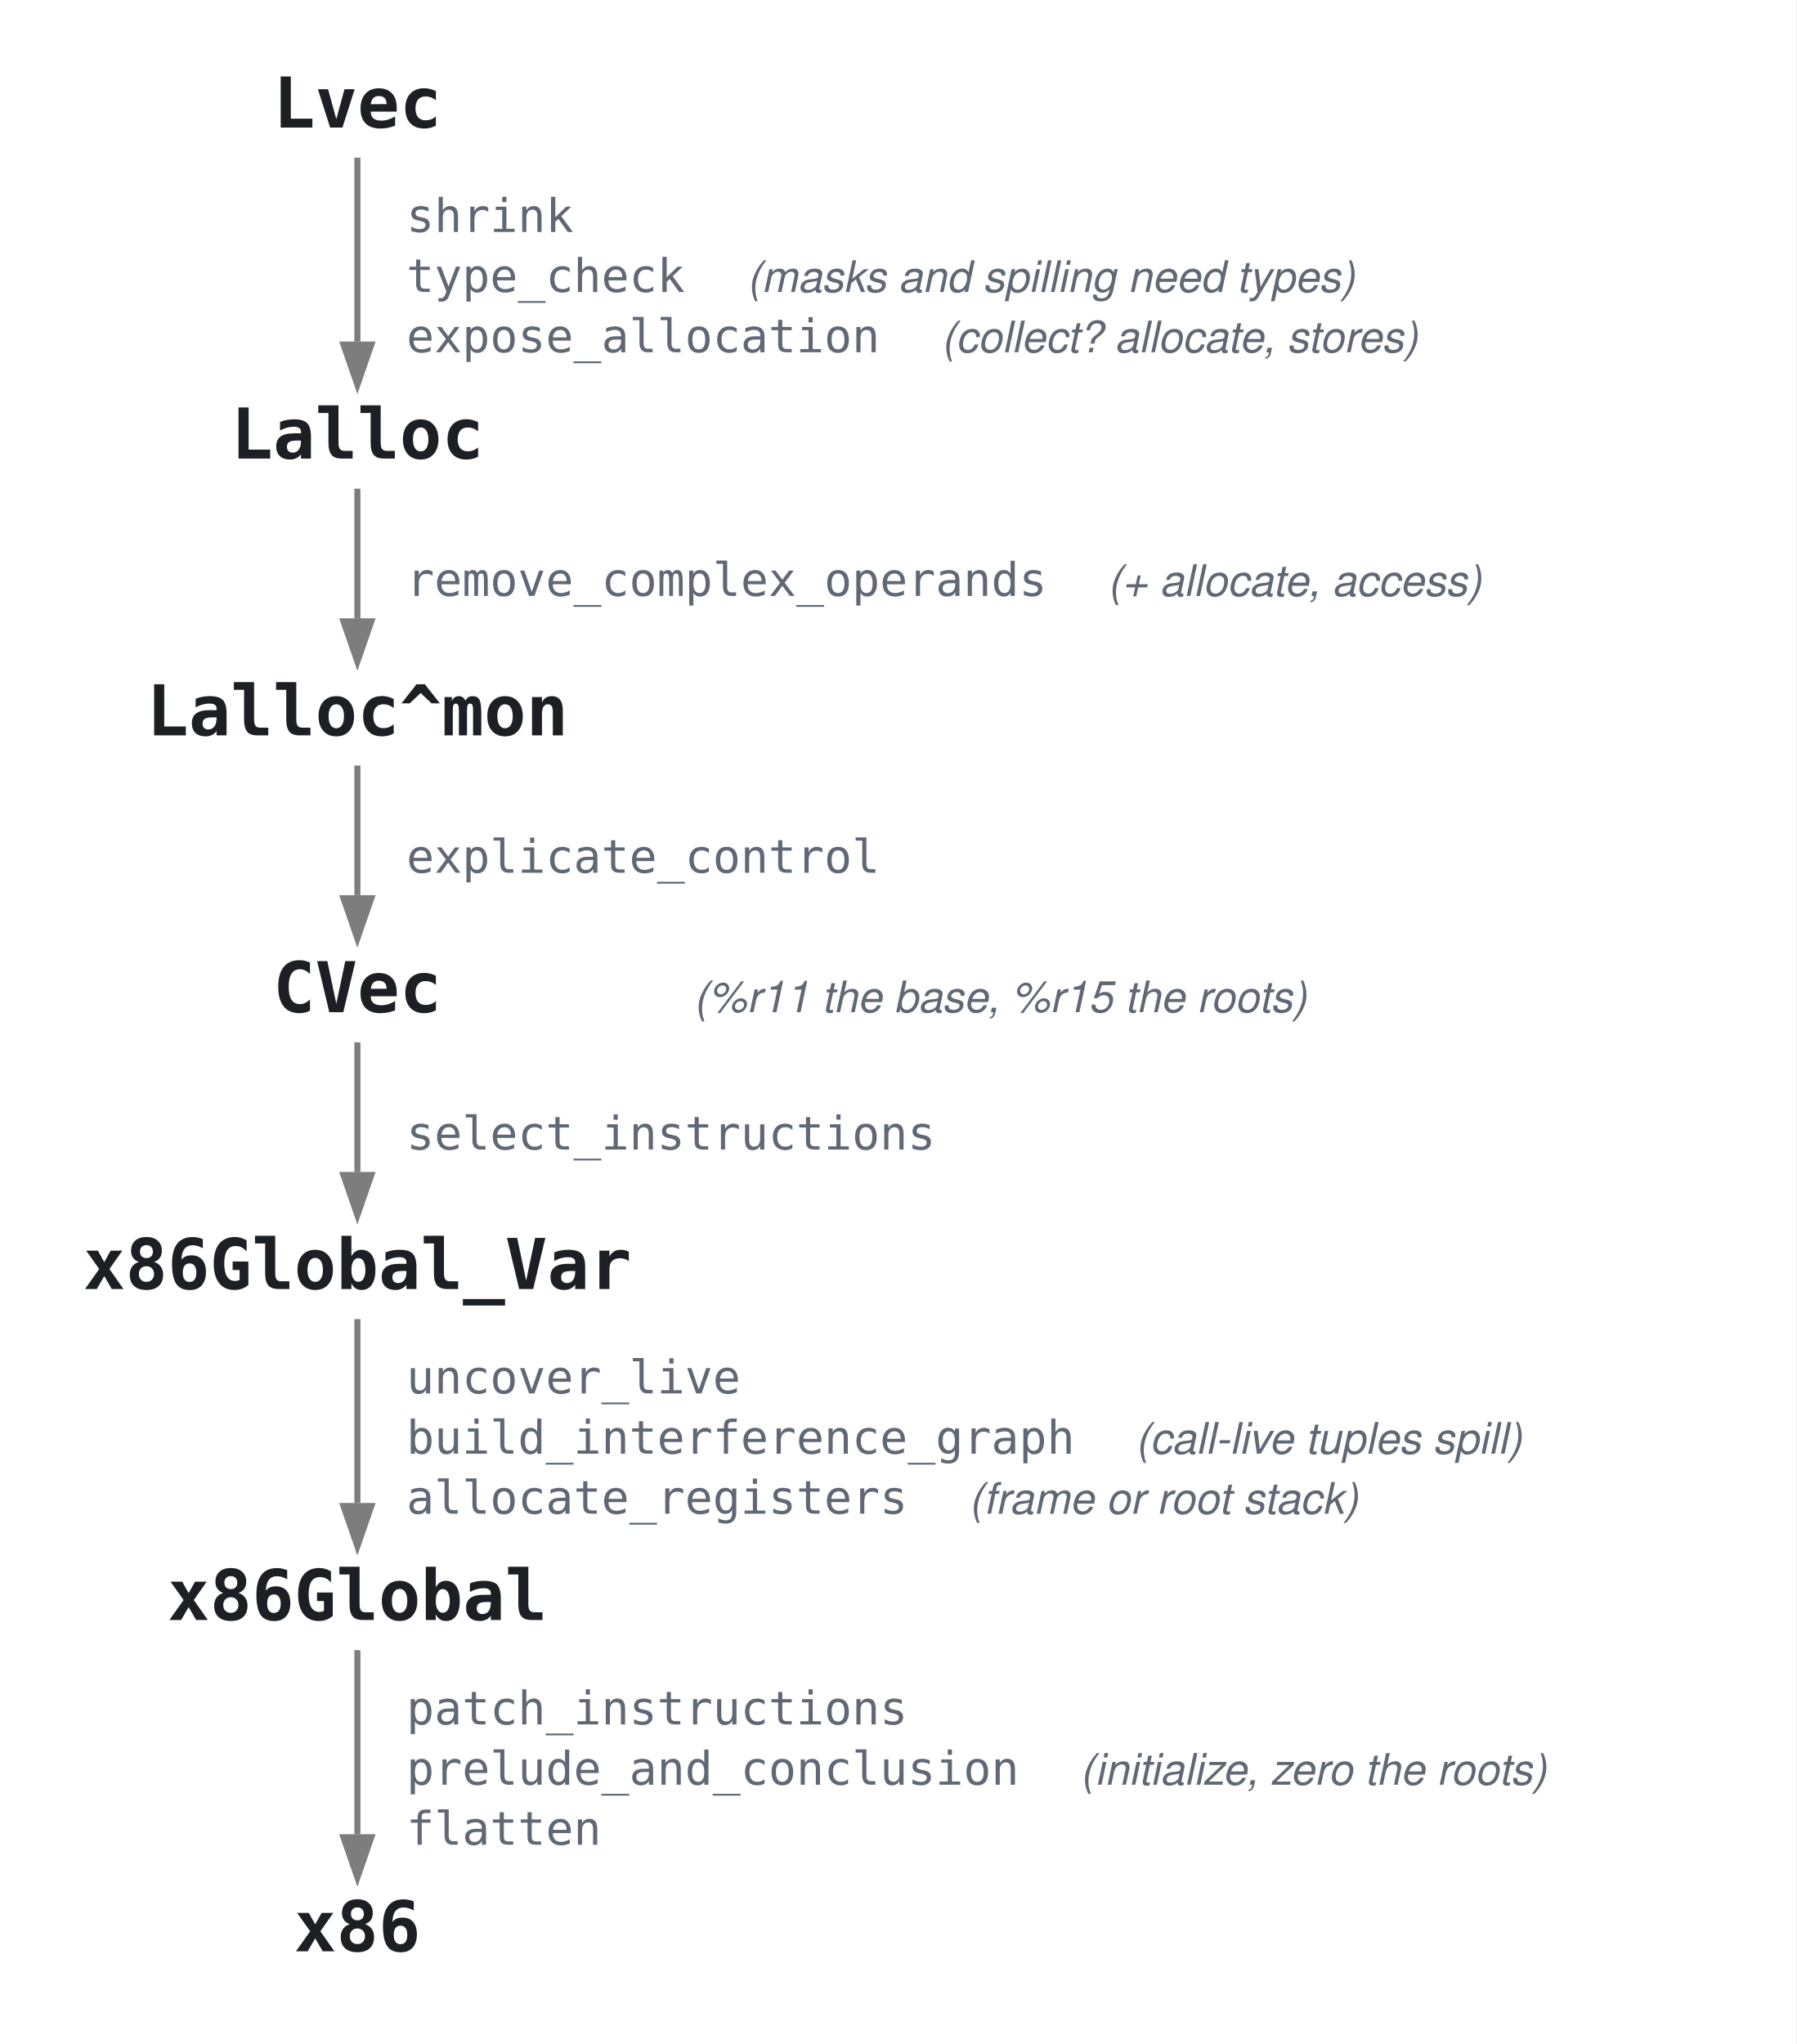
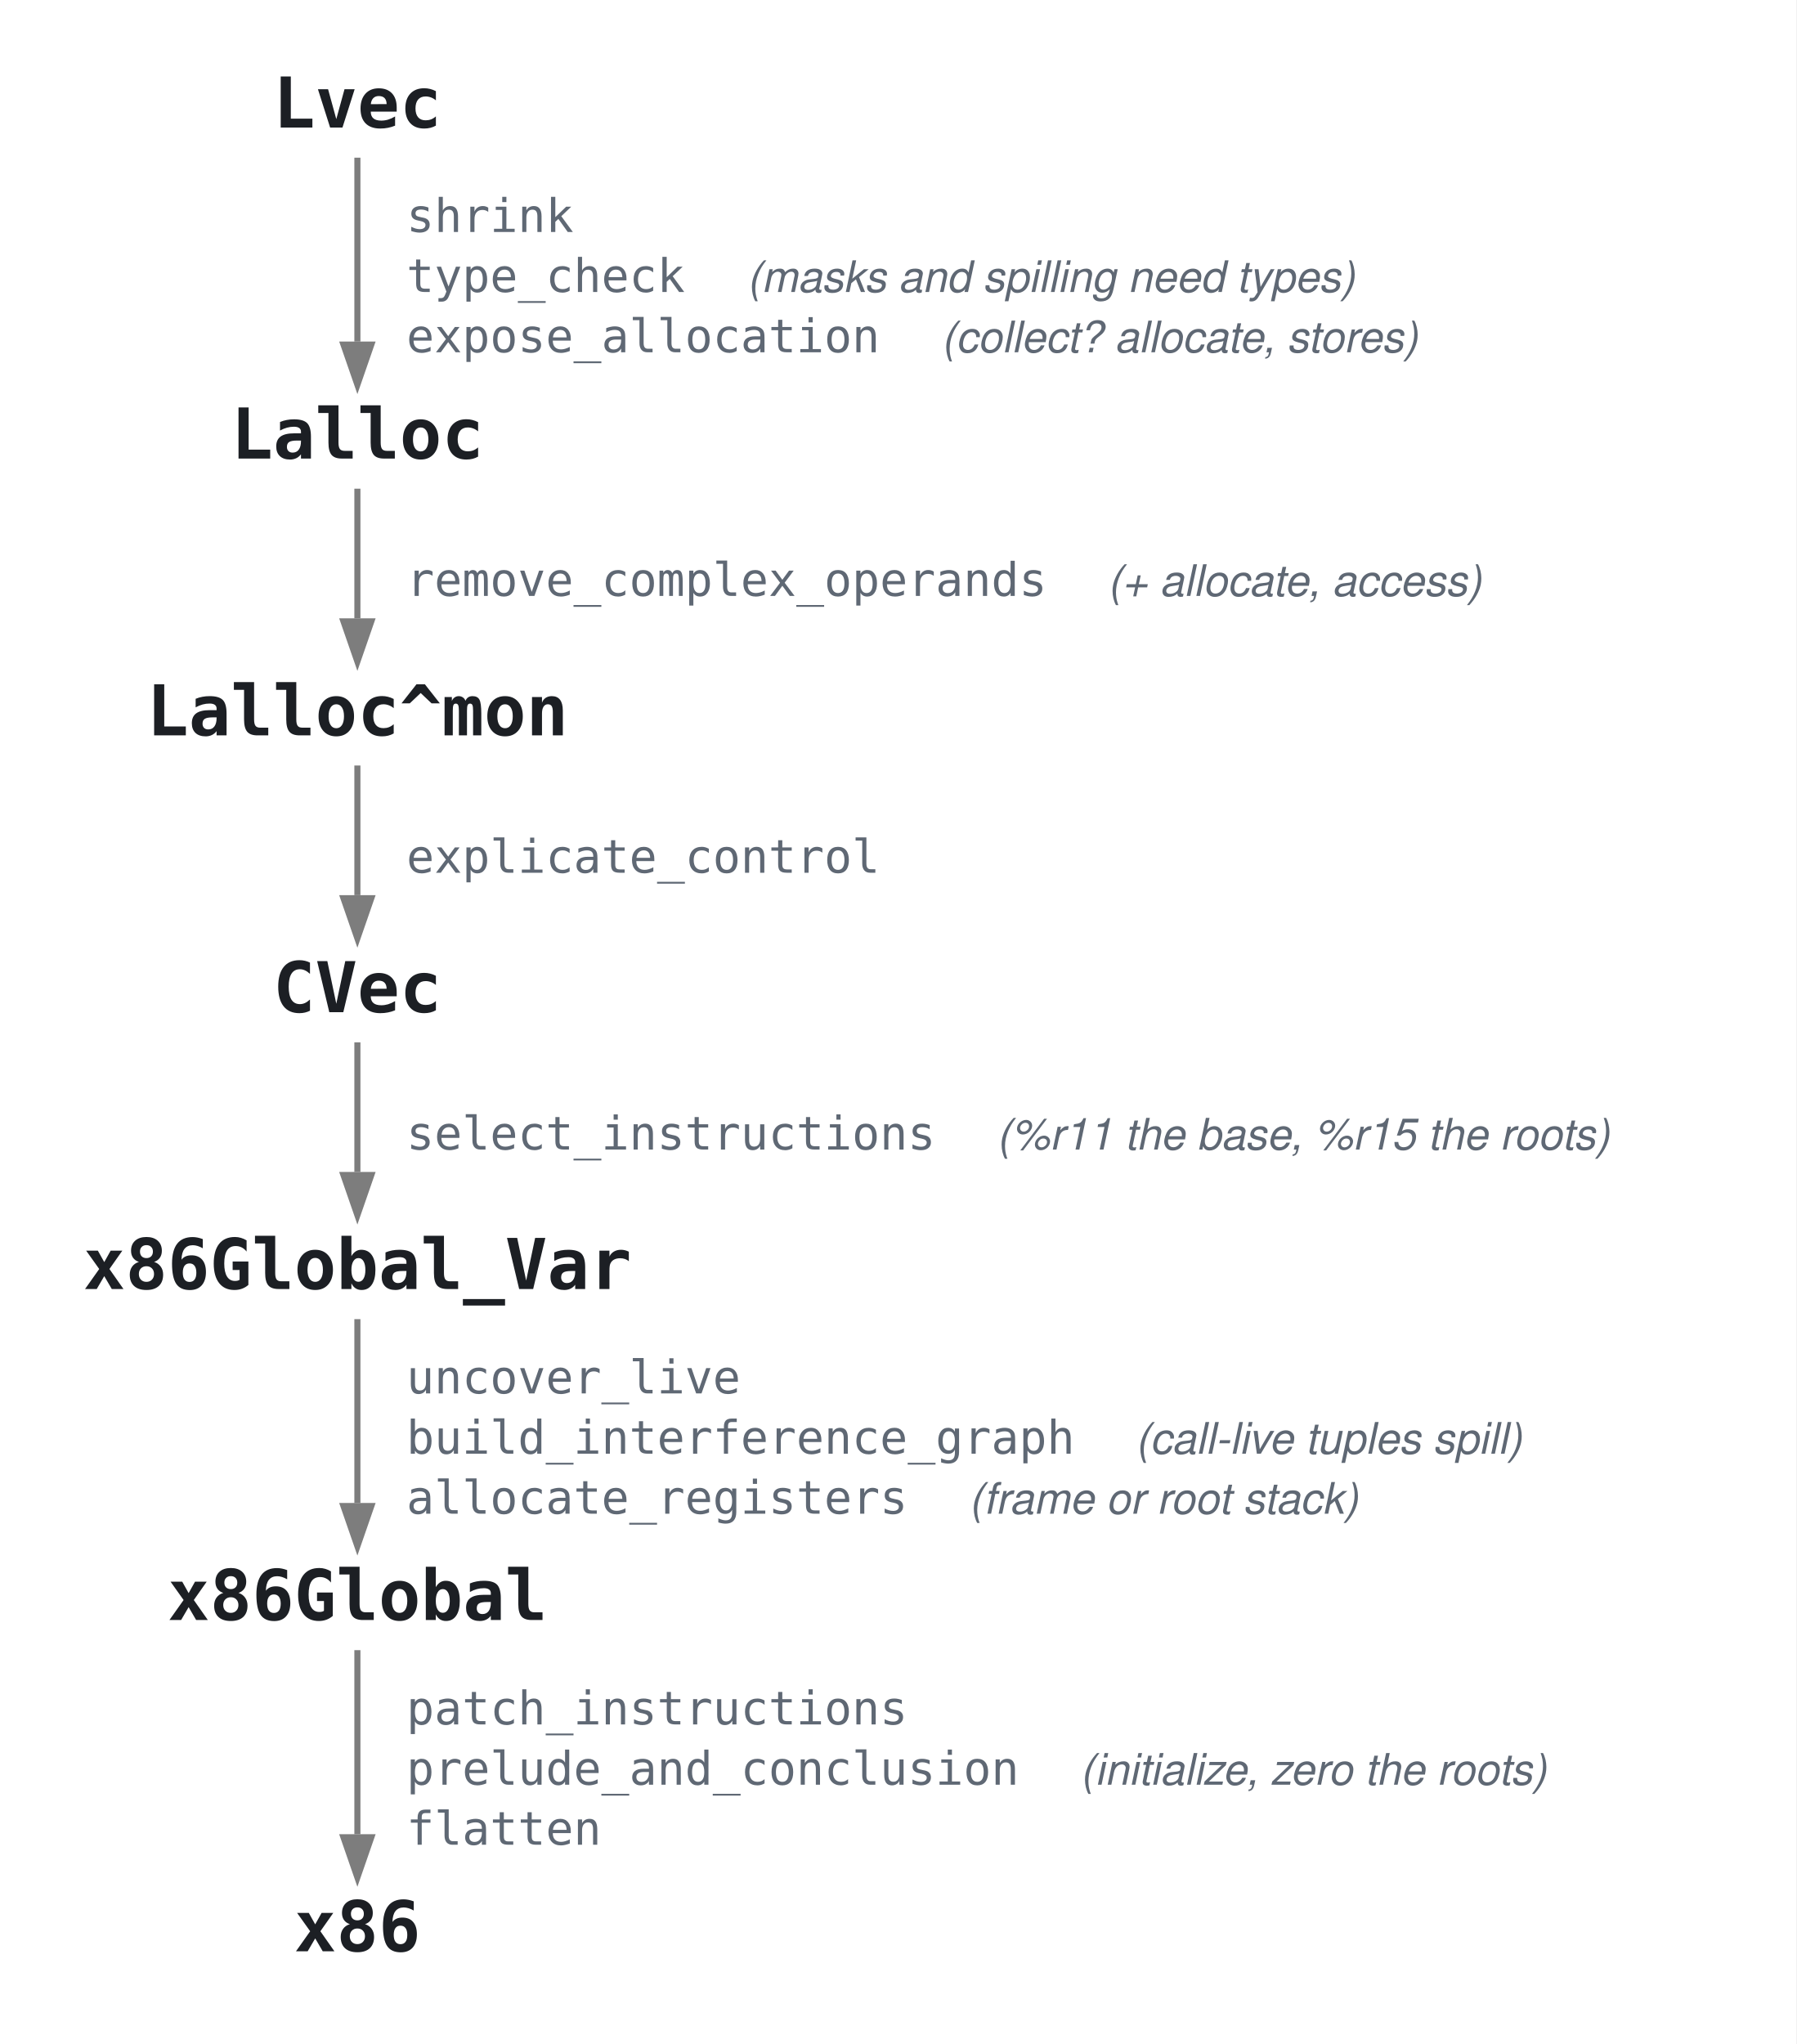
<svg xmlns="http://www.w3.org/2000/svg" width="769" height="875" viewBox="0 0 769 875" role="img" aria-label="the passes of the Lvec compiler; expose_allocation is new and the allocator gains a second spill area">
  <style>
    @media (prefers-color-scheme: dark) {
      .bg { fill: #16181d; }
      .node { fill: #e4e8ee; }
      .label, .note, .data { fill: #9aa3b0; }
      .arrow line { stroke: #8b95a3; }
      .arrow polygon { fill: #8b95a3; }
    }
  </style>
  <rect class="bg" x="0" y="0" width="769" height="875" fill="#ffffff" />
  <text class="node" x="153.0" y="54.6" font-family="ui-monospace, 'DejaVu Sans Mono', Menlo, Consolas, monospace" font-size="30.0" font-weight="600" fill="#1c1f24" text-anchor="middle">Lvec</text>
  <g class="arrow">
    <line x1="153.0" y1="67.5" x2="153.0" y2="146.2" stroke="#7d7d7d" stroke-width="2.6" />
    <polygon points="145.2,146.2 160.8,146.2 153.0,168.7" fill="#7d7d7d" />
    <text class="label" x="174.0" y="99.3" font-family="ui-monospace, 'DejaVu Sans Mono', Menlo, Consolas, monospace" font-size="19.8" fill="#5f6874">shrink</text>
    <text class="label" x="174.0" y="125.0" font-family="ui-monospace, 'DejaVu Sans Mono', Menlo, Consolas, monospace" font-size="19.8" fill="#5f6874">type_check</text>
    <text class="note" x="319.8" y="125.0" font-family="'Helvetica Neue', Helvetica, Arial, sans-serif" font-size="18.6" font-style="italic" fill="#5f6874">(masks and spilling need types)</text>
    <text class="label" x="174.0" y="150.8" font-family="ui-monospace, 'DejaVu Sans Mono', Menlo, Consolas, monospace" font-size="19.8" fill="#5f6874">expose_allocation</text>
    <text class="note" x="403.0" y="150.8" font-family="'Helvetica Neue', Helvetica, Arial, sans-serif" font-size="18.6" font-style="italic" fill="#5f6874">(collect? allocate, stores)</text>
  </g>
  <text class="node" x="153.0" y="196.3" font-family="ui-monospace, 'DejaVu Sans Mono', Menlo, Consolas, monospace" font-size="30.0" font-weight="600" fill="#1c1f24" text-anchor="middle">Lalloc</text>
  <g class="arrow">
    <line x1="153.0" y1="209.2" x2="153.0" y2="264.7" stroke="#7d7d7d" stroke-width="2.6" />
    <polygon points="145.2,264.7 160.8,264.7 153.0,287.2" fill="#7d7d7d" />
    <text class="label" x="174.0" y="255.1" font-family="ui-monospace, 'DejaVu Sans Mono', Menlo, Consolas, monospace" font-size="19.8" fill="#5f6874">remove_complex_operands</text>
    <text class="note" x="474.2" y="255.1" font-family="'Helvetica Neue', Helvetica, Arial, sans-serif" font-size="18.6" font-style="italic" fill="#5f6874">(+ allocate, access)</text>
  </g>
  <text class="node" x="153.0" y="314.8" font-family="ui-monospace, 'DejaVu Sans Mono', Menlo, Consolas, monospace" font-size="30.0" font-weight="600" fill="#1c1f24" text-anchor="middle">Lalloc^mon</text>
  <g class="arrow">
    <line x1="153.0" y1="327.7" x2="153.0" y2="383.2" stroke="#7d7d7d" stroke-width="2.6" />
    <polygon points="145.2,383.2 160.8,383.2 153.0,405.7" fill="#7d7d7d" />
    <text class="label" x="174.0" y="373.6" font-family="ui-monospace, 'DejaVu Sans Mono', Menlo, Consolas, monospace" font-size="19.8" fill="#5f6874">explicate_control</text>
  </g>
  <text class="node" x="153.0" y="433.3" font-family="ui-monospace, 'DejaVu Sans Mono', Menlo, Consolas, monospace" font-size="30.0" font-weight="600" fill="#1c1f24" text-anchor="middle">CVec</text>
-   <text class="note" x="297.0" y="433.3" font-family="'Helvetica Neue', Helvetica, Arial, sans-serif" font-size="18.6" font-style="italic" fill="#5f6874">(%r11 the base, %r15 the roots)</text>
  <g class="arrow">
    <line x1="153.0" y1="446.2" x2="153.0" y2="501.7" stroke="#7d7d7d" stroke-width="2.6" />
    <polygon points="145.2,501.7 160.8,501.7 153.0,524.2" fill="#7d7d7d" />
    <text class="label" x="174.0" y="492.1" font-family="ui-monospace, 'DejaVu Sans Mono', Menlo, Consolas, monospace" font-size="19.8" fill="#5f6874">select_instructions</text>
+     <text class="note" x="426.7" y="492.1" font-family="'Helvetica Neue', Helvetica, Arial, sans-serif" font-size="18.6" font-style="italic" fill="#5f6874">(%r11 the base, %r15 the roots)</text>
  </g>
  <text class="node" x="153.0" y="551.8" font-family="ui-monospace, 'DejaVu Sans Mono', Menlo, Consolas, monospace" font-size="30.0" font-weight="600" fill="#1c1f24" text-anchor="middle">x86Global_Var</text>
  <g class="arrow">
    <line x1="153.0" y1="564.7" x2="153.0" y2="643.4" stroke="#7d7d7d" stroke-width="2.6" />
    <polygon points="145.2,643.4 160.8,643.4 153.0,665.9" fill="#7d7d7d" />
    <text class="label" x="174.0" y="596.5" font-family="ui-monospace, 'DejaVu Sans Mono', Menlo, Consolas, monospace" font-size="19.8" fill="#5f6874">uncover_live</text>
    <text class="label" x="174.0" y="622.3" font-family="ui-monospace, 'DejaVu Sans Mono', Menlo, Consolas, monospace" font-size="19.8" fill="#5f6874">build_interference_graph</text>
    <text class="note" x="486.1" y="622.3" font-family="'Helvetica Neue', Helvetica, Arial, sans-serif" font-size="18.6" font-style="italic" fill="#5f6874">(call-live tuples spill)</text>
    <text class="label" x="174.0" y="648.0" font-family="ui-monospace, 'DejaVu Sans Mono', Menlo, Consolas, monospace" font-size="19.8" fill="#5f6874">allocate_registers</text>
    <text class="note" x="414.8" y="648.0" font-family="'Helvetica Neue', Helvetica, Arial, sans-serif" font-size="18.6" font-style="italic" fill="#5f6874">(frame or root stack)</text>
  </g>
  <text class="node" x="153.0" y="693.5" font-family="ui-monospace, 'DejaVu Sans Mono', Menlo, Consolas, monospace" font-size="30.0" font-weight="600" fill="#1c1f24" text-anchor="middle">x86Global</text>
  <g class="arrow">
    <line x1="153.0" y1="706.4" x2="153.0" y2="785.2" stroke="#7d7d7d" stroke-width="2.6" />
    <polygon points="145.2,785.2 160.8,785.2 153.0,807.7" fill="#7d7d7d" />
    <text class="label" x="174.0" y="738.2" font-family="ui-monospace, 'DejaVu Sans Mono', Menlo, Consolas, monospace" font-size="19.8" fill="#5f6874">patch_instructions</text>
    <text class="label" x="174.0" y="764.0" font-family="ui-monospace, 'DejaVu Sans Mono', Menlo, Consolas, monospace" font-size="19.8" fill="#5f6874">prelude_and_conclusion</text>
    <text class="note" x="462.4" y="764.0" font-family="'Helvetica Neue', Helvetica, Arial, sans-serif" font-size="18.6" font-style="italic" fill="#5f6874">(initialize, zero the roots)</text>
    <text class="label" x="174.0" y="789.7" font-family="ui-monospace, 'DejaVu Sans Mono', Menlo, Consolas, monospace" font-size="19.8" fill="#5f6874">flatten</text>
  </g>
  <text class="node" x="153.0" y="835.3" font-family="ui-monospace, 'DejaVu Sans Mono', Menlo, Consolas, monospace" font-size="30.0" font-weight="600" fill="#1c1f24" text-anchor="middle">x86</text>
</svg>
